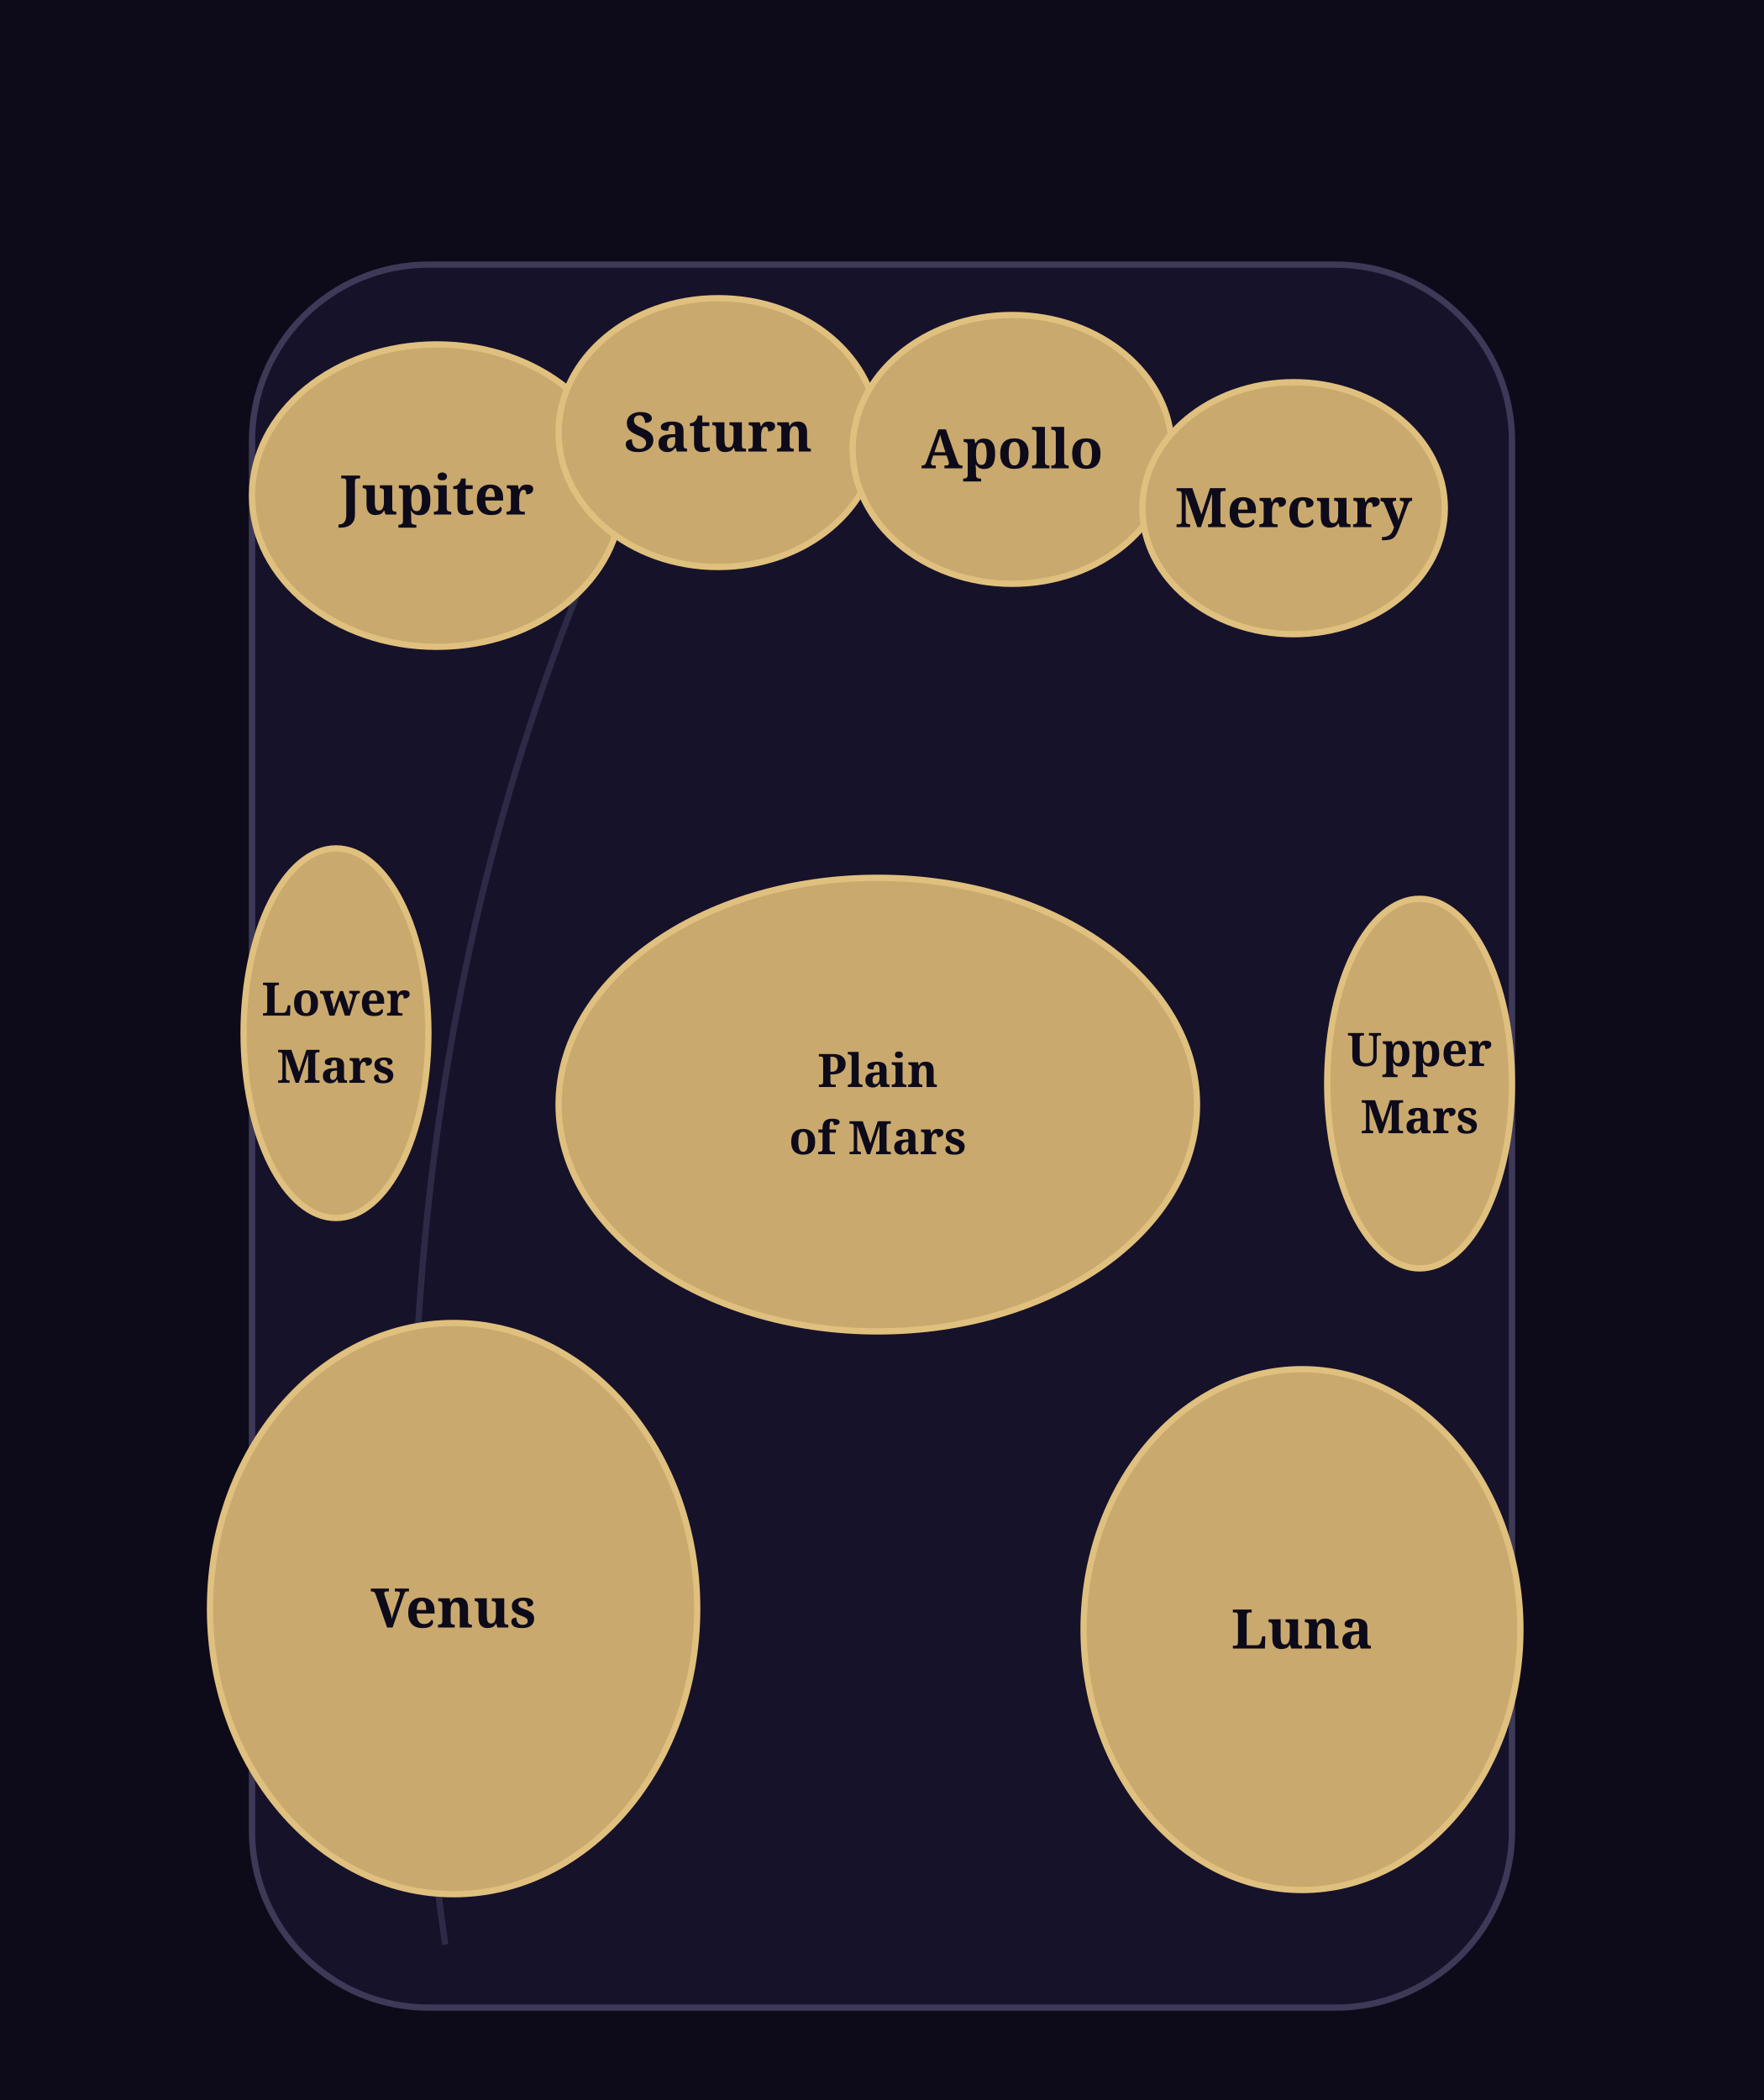
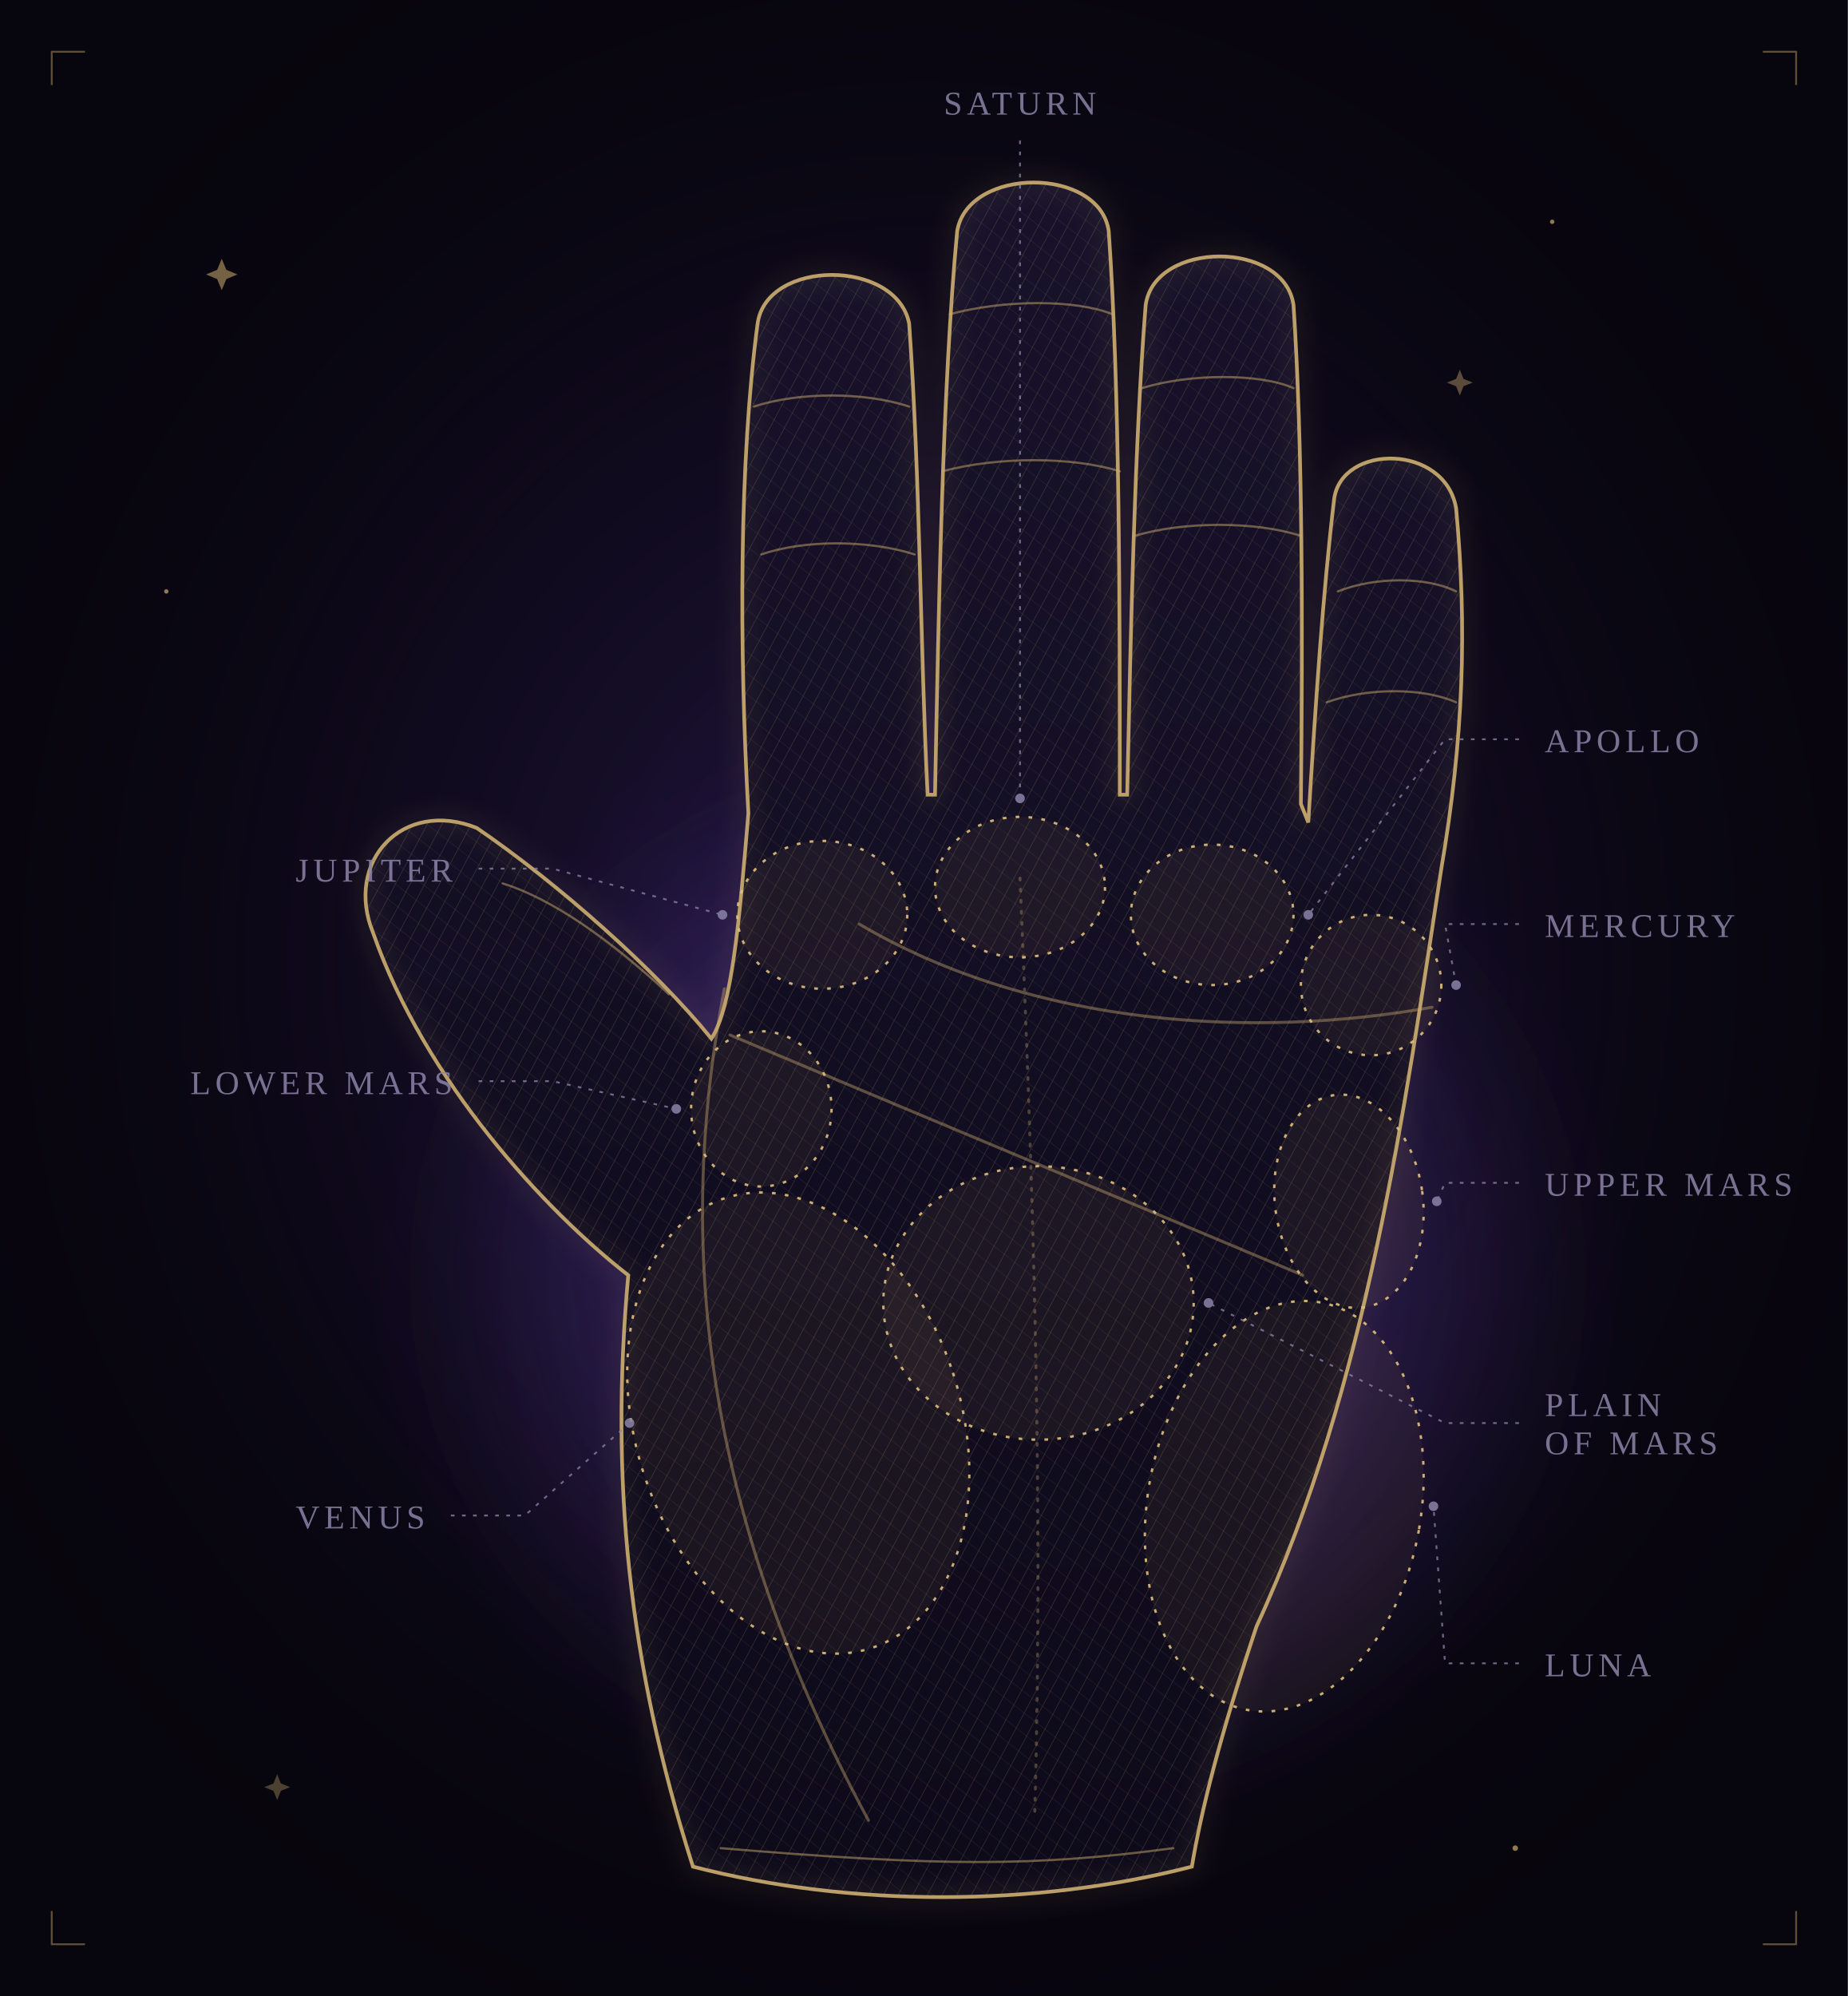
- <svg xmlns="http://www.w3.org/2000/svg" viewBox="0 0 420 500">
-   <rect width="420" height="500" fill="#0d0a1a" />
-   <rect x="60" y="63" width="300" height="415" rx="42" fill="#16122a" stroke="#3d3957" stroke-width="1.5" />
-   <path d="M 152 108 Q 78 263 106 463" fill="none" stroke="#2e2a46" stroke-width="1.5" />
-   <ellipse cx="104" cy="118" rx="44" ry="36" fill="#c9a96e" stroke="#e0c07e" stroke-width="1.5" />
-   <text x="104" y="118" text-anchor="middle" dominant-baseline="middle" font-family="Georgia,serif" font-size="13" font-weight="bold" fill="#0d0a1a">Jupiter</text>
-   <ellipse cx="171" cy="103" rx="38" ry="32" fill="#c9a96e" stroke="#e0c07e" stroke-width="1.5" />
-   <text x="171" y="103" text-anchor="middle" dominant-baseline="middle" font-family="Georgia,serif" font-size="13" font-weight="bold" fill="#0d0a1a">Saturn</text>
-   <ellipse cx="241" cy="107" rx="38" ry="32" fill="#c9a96e" stroke="#e0c07e" stroke-width="1.5" />
-   <text x="241" y="107" text-anchor="middle" dominant-baseline="middle" font-family="Georgia,serif" font-size="13" font-weight="bold" fill="#0d0a1a">Apollo</text>
-   <ellipse cx="308" cy="121" rx="36" ry="30" fill="#c9a96e" stroke="#e0c07e" stroke-width="1.5" />
-   <text x="308" y="121" text-anchor="middle" dominant-baseline="middle" font-family="Georgia,serif" font-size="13" font-weight="bold" fill="#0d0a1a">Mercury</text>
-   <ellipse cx="80" cy="246" rx="22" ry="44" fill="#c9a96e" stroke="#e0c07e" stroke-width="1.5" />
-   <text x="80" y="238" text-anchor="middle" dominant-baseline="middle" font-family="Georgia,serif" font-size="11" font-weight="bold" fill="#0d0a1a">Lower</text>
-   <text x="80" y="254" text-anchor="middle" dominant-baseline="middle" font-family="Georgia,serif" font-size="11" font-weight="bold" fill="#0d0a1a">Mars</text>
-   <ellipse cx="338" cy="258" rx="22" ry="44" fill="#c9a96e" stroke="#e0c07e" stroke-width="1.5" />
-   <text x="338" y="250" text-anchor="middle" dominant-baseline="middle" font-family="Georgia,serif" font-size="11" font-weight="bold" fill="#0d0a1a">Upper</text>
-   <text x="338" y="266" text-anchor="middle" dominant-baseline="middle" font-family="Georgia,serif" font-size="11" font-weight="bold" fill="#0d0a1a">Mars</text>
-   <ellipse cx="209" cy="263" rx="76" ry="54" fill="#c9a96e" stroke="#e0c07e" stroke-width="1.5" />
-   <text x="209" y="255" text-anchor="middle" dominant-baseline="middle" font-family="Georgia,serif" font-size="11" font-weight="bold" fill="#0d0a1a">Plain</text>
-   <text x="209" y="271" text-anchor="middle" dominant-baseline="middle" font-family="Georgia,serif" font-size="11" font-weight="bold" fill="#0d0a1a">of Mars</text>
-   <ellipse cx="108" cy="383" rx="58" ry="68" fill="#c9a96e" stroke="#e0c07e" stroke-width="1.5" />
-   <text x="108" y="383" text-anchor="middle" dominant-baseline="middle" font-family="Georgia,serif" font-size="13" font-weight="bold" fill="#0d0a1a">Venus</text>
-   <ellipse cx="310" cy="388" rx="52" ry="62" fill="#c9a96e" stroke="#e0c07e" stroke-width="1.5" />
-   <text x="310" y="388" text-anchor="middle" dominant-baseline="middle" font-family="Georgia,serif" font-size="13" font-weight="bold" fill="#0d0a1a">Luna</text>
+ <svg xmlns="http://www.w3.org/2000/svg" viewBox="0 0 1000 1080" width="1000" height="1080" role="img" aria-labelledby="t">
+   <defs>
+     <radialGradient id="haze" cx="50%" cy="48%" r="60%">
+       <stop offset="0%" stop-color="#3a2470" stop-opacity="0.55" />
+       <stop offset="55%" stop-color="#1a1030" stop-opacity="0.35" />
+       <stop offset="100%" stop-color="#07050d" stop-opacity="0" />
+     </radialGradient>
+     <linearGradient id="skin" x1="0" y1="0" x2="0" y2="1">
+       <stop offset="0%" stop-color="#17122a" />
+       <stop offset="100%" stop-color="#0d0a1a" />
+     </linearGradient>
+     <radialGradient id="mountGlow" cx="50%" cy="50%" r="50%">
+       <stop offset="0%" stop-color="#e0c07e" stop-opacity="0.55" />
+       <stop offset="60%" stop-color="#c9a96e" stop-opacity="0.18" />
+       <stop offset="100%" stop-color="#c9a96e" stop-opacity="0" />
+     </radialGradient>
+     <radialGradient id="violetGlow" cx="50%" cy="50%" r="50%">
+       <stop offset="0%" stop-color="#8a5cf0" stop-opacity="0.5" />
+       <stop offset="100%" stop-color="#8a5cf0" stop-opacity="0" />
+     </radialGradient>
+     <filter id="blur" x="-50%" y="-50%" width="200%" height="200%">
+       <feGaussianBlur stdDeviation="22" />
+     </filter>
+     <filter id="softBlur" x="-50%" y="-50%" width="200%" height="200%">
+       <feGaussianBlur stdDeviation="6" />
+     </filter>
+     <pattern id="hatch" width="7" height="7" patternUnits="userSpaceOnUse" patternTransform="rotate(28)">
+       <line x1="0" y1="0" x2="0" y2="7" stroke="#c9a96e" stroke-width="0.5" opacity="0.28" />
+     </pattern>
+     <pattern id="hatch2" width="9" height="9" patternUnits="userSpaceOnUse" patternTransform="rotate(-52)">
+       <line x1="0" y1="0" x2="0" y2="9" stroke="#c9a96e" stroke-width="0.4" opacity="0.16" />
+     </pattern>
+     <clipPath id="hand">
+       <path d="M 335 1010 C 300 900 290 800 300 690 C 255 655 190 585 162 505 C 146 466 178 432 218 448 C 262 478 315 525 345 562 C 356 545 360 500 365 440 C 360 350 360 250 370 175 C 375 140 445 140 452 175 C 458 260 458 350 462 430 C 466 430 466 430 466 430 C 468 330 470 210 478 125 C 484 90 555 90 560 125 C 566 210 566 330 566 430 C 570 430 570 430 570 430 C 572 340 574 240 580 165 C 585 130 655 130 660 165 C 665 240 665 340 664 435 C 668 445 668 445 668 445 C 672 380 676 320 682 270 C 686 240 742 240 748 275 C 754 340 752 400 740 470 C 720 600 700 750 640 880 C 620 940 610 980 605 1010 C 520 1032 420 1032 335 1010 Z" />
+     </clipPath>
+   </defs>
+   <rect width="1000" height="1080" fill="#07050d" />
+   <rect width="1000" height="1080" fill="url(#haze)" />
+   <g stroke="#c9a96e" stroke-width="1" opacity="0.45" fill="none">
+     <path d="M 28 46 V 28 H 46" />
+     <path d="M 972 46 V 28 H 954" />
+     <path d="M 28 1034 V 1052 H 46" />
+     <path d="M 972 1034 V 1052 H 954" />
+   </g>
+   <g fill="#c9a96e" opacity="0.7">
+     <path d="M 120 140 l 2.5 6 6 2.5 -6 2.5 -2.5 6 -2.5 -6 -6 -2.5 6 -2.5z" opacity="0.8" />
+     <path d="M 790 200 l 2 5 5 2 -5 2 -2 5 -2 -5 -5 -2 5 -2z" opacity="0.6" />
+     <path d="M 150 960 l 2 5 5 2 -5 2 -2 5 -2 -5 -5 -2 5 -2z" opacity="0.5" />
+     <circle cx="820" cy="1000" r="1.5" />
+     <circle cx="90" cy="320" r="1.2" />
+     <circle cx="840" cy="120" r="1.2" />
+   </g>
+   <g transform="translate(40 0)">
+     <ellipse cx="500" cy="690" rx="330" ry="300" fill="url(#violetGlow)" filter="url(#blur)" opacity="0.9" />
+     <path d="M 335 1010 C 300 900 290 800 300 690 C 255 655 190 585 162 505 C 146 466 178 432 218 448 C 262 478 315 525 345 562 C 356 545 360 500 365 440 C 360 350 360 250 370 175 C 375 140 445 140 452 175 C 458 260 458 350 462 430 C 466 430 466 430 466 430 C 468 330 470 210 478 125 C 484 90 555 90 560 125 C 566 210 566 330 566 430 C 570 430 570 430 570 430 C 572 340 574 240 580 165 C 585 130 655 130 660 165 C 665 240 665 340 664 435 C 668 445 668 445 668 445 C 672 380 676 320 682 270 C 686 240 742 240 748 275 C 754 340 752 400 740 470 C 720 600 700 750 640 880 C 620 940 610 980 605 1010 C 520 1032 420 1032 335 1010 Z" fill="url(#skin)" />
+     <g clip-path="url(#hand)">
+       <rect width="1000" height="1080" fill="url(#hatch)" />
+       <rect width="1000" height="1080" fill="url(#hatch2)" />
+     </g>
+     <path d="M 335 1010 C 300 900 290 800 300 690 C 255 655 190 585 162 505 C 146 466 178 432 218 448 C 262 478 315 525 345 562 C 356 545 360 500 365 440 C 360 350 360 250 370 175 C 375 140 445 140 452 175 C 458 260 458 350 462 430 C 466 430 466 430 466 430 C 468 330 470 210 478 125 C 484 90 555 90 560 125 C 566 210 566 330 566 430 C 570 430 570 430 570 430 C 572 340 574 240 580 165 C 585 130 655 130 660 165 C 665 240 665 340 664 435 C 668 445 668 445 668 445 C 672 380 676 320 682 270 C 686 240 742 240 748 275 C 754 340 752 400 740 470 C 720 600 700 750 640 880 C 620 940 610 980 605 1010 C 520 1032 420 1032 335 1010 Z" fill="none" stroke="#c9a96e" stroke-width="2" opacity="0.92" />
+     <path d="M 335 1010 C 300 900 290 800 300 690 C 255 655 190 585 162 505 C 146 466 178 432 218 448 C 262 478 315 525 345 562 C 356 545 360 500 365 440 C 360 350 360 250 370 175 C 375 140 445 140 452 175 C 458 260 458 350 462 430 C 466 430 466 430 466 430 C 468 330 470 210 478 125 C 484 90 555 90 560 125 C 566 210 566 330 566 430 C 570 430 570 430 570 430 C 572 340 574 240 580 165 C 585 130 655 130 660 165 C 665 240 665 340 664 435 C 668 445 668 445 668 445 C 672 380 676 320 682 270 C 686 240 742 240 748 275 C 754 340 752 400 740 470 C 720 600 700 750 640 880 C 620 940 610 980 605 1010 C 520 1032 420 1032 335 1010 Z" fill="none" stroke="#e0c07e" stroke-width="6" opacity="0.12" filter="url(#softBlur)" />
+     <g fill="none" stroke="#c9a96e" stroke-width="1.2" opacity="0.5" stroke-linecap="round">
+       <path d="M 372 300 C 395 292 430 292 455 300" />
+       <path d="M 368 220 C 392 212 428 212 452 220" />
+       <path d="M 470 255 C 500 247 540 247 566 255" />
+       <path d="M 474 170 C 504 162 542 162 562 170" />
+       <path d="M 574 290 C 600 282 640 282 664 290" />
+       <path d="M 578 210 C 604 202 642 202 660 210" />
+       <path d="M 678 380 C 700 372 730 372 748 380" />
+       <path d="M 684 320 C 704 312 732 312 748 320" />
+       <path d="M 232 478 C 258 486 290 508 322 538" />
+       <path d="M 350 1000 C 470 1010 520 1010 595 1000" />
+     </g>
+     <g fill="none" stroke="#c9a96e" stroke-width="1.6" stroke-linecap="round" opacity="0.42">
+       <path d="M 352 535 C 330 650 330 800 430 985" />
+       <path d="M 735 545 C 640 562 520 556 425 500" />
+       <path d="M 355 560 C 450 600 570 650 665 690" />
+       <path d="M 520 980 C 525 800 518 620 512 475" stroke-dasharray="1 5" opacity="0.8" />
+     </g>
+     <g>
+       <ellipse cx="405" cy="495" rx="46" ry="40" transform="rotate(0 405 495)" fill="rgba(201,169,110,0.07)" stroke="#e0c07e" stroke-width="1.3" stroke-dasharray="2 5" opacity="0.9" />
+       <ellipse cx="512" cy="480" rx="46" ry="38" transform="rotate(0 512 480)" fill="rgba(201,169,110,0.07)" stroke="#e0c07e" stroke-width="1.3" stroke-dasharray="2 5" opacity="0.9" />
+       <ellipse cx="616" cy="495" rx="44" ry="38" transform="rotate(0 616 495)" fill="rgba(201,169,110,0.07)" stroke="#e0c07e" stroke-width="1.3" stroke-dasharray="2 5" opacity="0.9" />
+       <ellipse cx="702" cy="533" rx="38" ry="38" transform="rotate(0 702 533)" fill="rgba(201,169,110,0.07)" stroke="#e0c07e" stroke-width="1.3" stroke-dasharray="2 5" opacity="0.9" />
+       <ellipse cx="690" cy="650" rx="40" ry="58" transform="rotate(-8 690 650)" fill="rgba(201,169,110,0.07)" stroke="#e0c07e" stroke-width="1.3" stroke-dasharray="2 5" opacity="0.9" />
+       <ellipse cx="372" cy="600" rx="38" ry="42" transform="rotate(0 372 600)" fill="rgba(201,169,110,0.07)" stroke="#e0c07e" stroke-width="1.3" stroke-dasharray="2 5" opacity="0.9" />
+       <ellipse cx="522" cy="705" rx="84" ry="74" transform="rotate(0 522 705)" fill="rgba(201,169,110,0.07)" stroke="#e0c07e" stroke-width="1.3" stroke-dasharray="2 5" opacity="0.9" />
+       <ellipse cx="392" cy="770" rx="88" ry="128" transform="rotate(-18 392 770)" fill="rgba(201,169,110,0.07)" stroke="#e0c07e" stroke-width="1.3" stroke-dasharray="2 5" opacity="0.9" />
+       <ellipse cx="655" cy="815" rx="74" ry="112" transform="rotate(10 655 815)" fill="rgba(201,169,110,0.07)" stroke="#e0c07e" stroke-width="1.3" stroke-dasharray="2 5" opacity="0.9" />
+     </g>
+     <g>
+ 
+ </g>
+   </g>
+   <g transform="translate(40 0)">
+     <g opacity="0.85">
+       <path d="M 219 470 L 259 470 L 351 495" fill="none" stroke="#8c84a8" stroke-width="1" stroke-dasharray="2 4" opacity="0.9" />
+       <circle cx="351" cy="495" r="2.6" fill="#8c84a8" />
+       <text x="205" y="477" text-anchor="end" font-family="Cinzel, 'Times New Roman', Georgia, serif" font-size="18" letter-spacing="2.5" fill="#8c84a8" style="text-transform:uppercase">
+         <tspan x="205" dy="0">JUPITER</tspan>
+       </text>
+     </g>
+     <g opacity="0.85">
+       <path d="M 512 76 L 512 432" fill="none" stroke="#8c84a8" stroke-width="1" stroke-dasharray="2 4" opacity="0.9" />
+       <circle cx="512" cy="432" r="2.6" fill="#8c84a8" />
+       <text x="512" y="62" text-anchor="middle" font-family="Cinzel, 'Times New Roman', Georgia, serif" font-size="18" letter-spacing="2.5" fill="#8c84a8" style="text-transform:uppercase">
+         <tspan x="512" dy="0">SATURN</tspan>
+       </text>
+     </g>
+     <g opacity="0.85">
+       <path d="M 782 400 L 742 400 L 668 495" fill="none" stroke="#8c84a8" stroke-width="1" stroke-dasharray="2 4" opacity="0.9" />
+       <circle cx="668" cy="495" r="2.6" fill="#8c84a8" />
+       <text x="796" y="407" text-anchor="start" font-family="Cinzel, 'Times New Roman', Georgia, serif" font-size="18" letter-spacing="2.5" fill="#8c84a8" style="text-transform:uppercase">
+         <tspan x="796" dy="0">APOLLO</tspan>
+       </text>
+     </g>
+     <g opacity="0.85">
+       <path d="M 782 500 L 742 500 L 748 533" fill="none" stroke="#8c84a8" stroke-width="1" stroke-dasharray="2 4" opacity="0.9" />
+       <circle cx="748" cy="533" r="2.6" fill="#8c84a8" />
+       <text x="796" y="507" text-anchor="start" font-family="Cinzel, 'Times New Roman', Georgia, serif" font-size="18" letter-spacing="2.5" fill="#8c84a8" style="text-transform:uppercase">
+         <tspan x="796" dy="0">MERCURY</tspan>
+       </text>
+     </g>
+     <g opacity="0.85">
+       <path d="M 782 640 L 742 640 L 737.533 650" fill="none" stroke="#8c84a8" stroke-width="1" stroke-dasharray="2 4" opacity="0.9" />
+       <circle cx="737.533" cy="650" r="2.6" fill="#8c84a8" />
+       <text x="796" y="647" text-anchor="start" font-family="Cinzel, 'Times New Roman', Georgia, serif" font-size="18" letter-spacing="2.5" fill="#8c84a8" style="text-transform:uppercase">
+         <tspan x="796" dy="0">UPPER MARS</tspan>
+       </text>
+     </g>
+     <g opacity="0.85">
+       <path d="M 219 585 L 259 585 L 326 600" fill="none" stroke="#8c84a8" stroke-width="1" stroke-dasharray="2 4" opacity="0.9" />
+       <circle cx="326" cy="600" r="2.6" fill="#8c84a8" />
+       <text x="205" y="592" text-anchor="end" font-family="Cinzel, 'Times New Roman', Georgia, serif" font-size="18" letter-spacing="2.5" fill="#8c84a8" style="text-transform:uppercase">
+         <tspan x="205" dy="0">LOWER MARS</tspan>
+       </text>
+     </g>
+     <g opacity="0.85">
+       <path d="M 782 770 L 742 770 L 614 705" fill="none" stroke="#8c84a8" stroke-width="1" stroke-dasharray="2 4" opacity="0.9" />
+       <circle cx="614" cy="705" r="2.6" fill="#8c84a8" />
+       <text x="796" y="766.2" text-anchor="start" font-family="Cinzel, 'Times New Roman', Georgia, serif" font-size="18" letter-spacing="2.5" fill="#8c84a8" style="text-transform:uppercase">
+         <tspan x="796" dy="0">PLAIN</tspan>
+         <tspan x="796" dy="20.7">OF MARS</tspan>
+       </text>
+     </g>
+     <g opacity="0.85">
+       <path d="M 204 820 L 244 820 L 300.699 770" fill="none" stroke="#8c84a8" stroke-width="1" stroke-dasharray="2 4" opacity="0.9" />
+       <circle cx="300.699" cy="770" r="2.6" fill="#8c84a8" />
+       <text x="190" y="827" text-anchor="end" font-family="Cinzel, 'Times New Roman', Georgia, serif" font-size="18" letter-spacing="2.5" fill="#8c84a8" style="text-transform:uppercase">
+         <tspan x="190" dy="0">VENUS</tspan>
+       </text>
+     </g>
+     <g opacity="0.85">
+       <path d="M 782 900 L 742 900 L 735.754 815" fill="none" stroke="#8c84a8" stroke-width="1" stroke-dasharray="2 4" opacity="0.9" />
+       <circle cx="735.754" cy="815" r="2.6" fill="#8c84a8" />
+       <text x="796" y="907" text-anchor="start" font-family="Cinzel, 'Times New Roman', Georgia, serif" font-size="18" letter-spacing="2.5" fill="#8c84a8" style="text-transform:uppercase">
+         <tspan x="796" dy="0">LUNA</tspan>
+       </text>
+     </g>
+   </g>
</svg>
